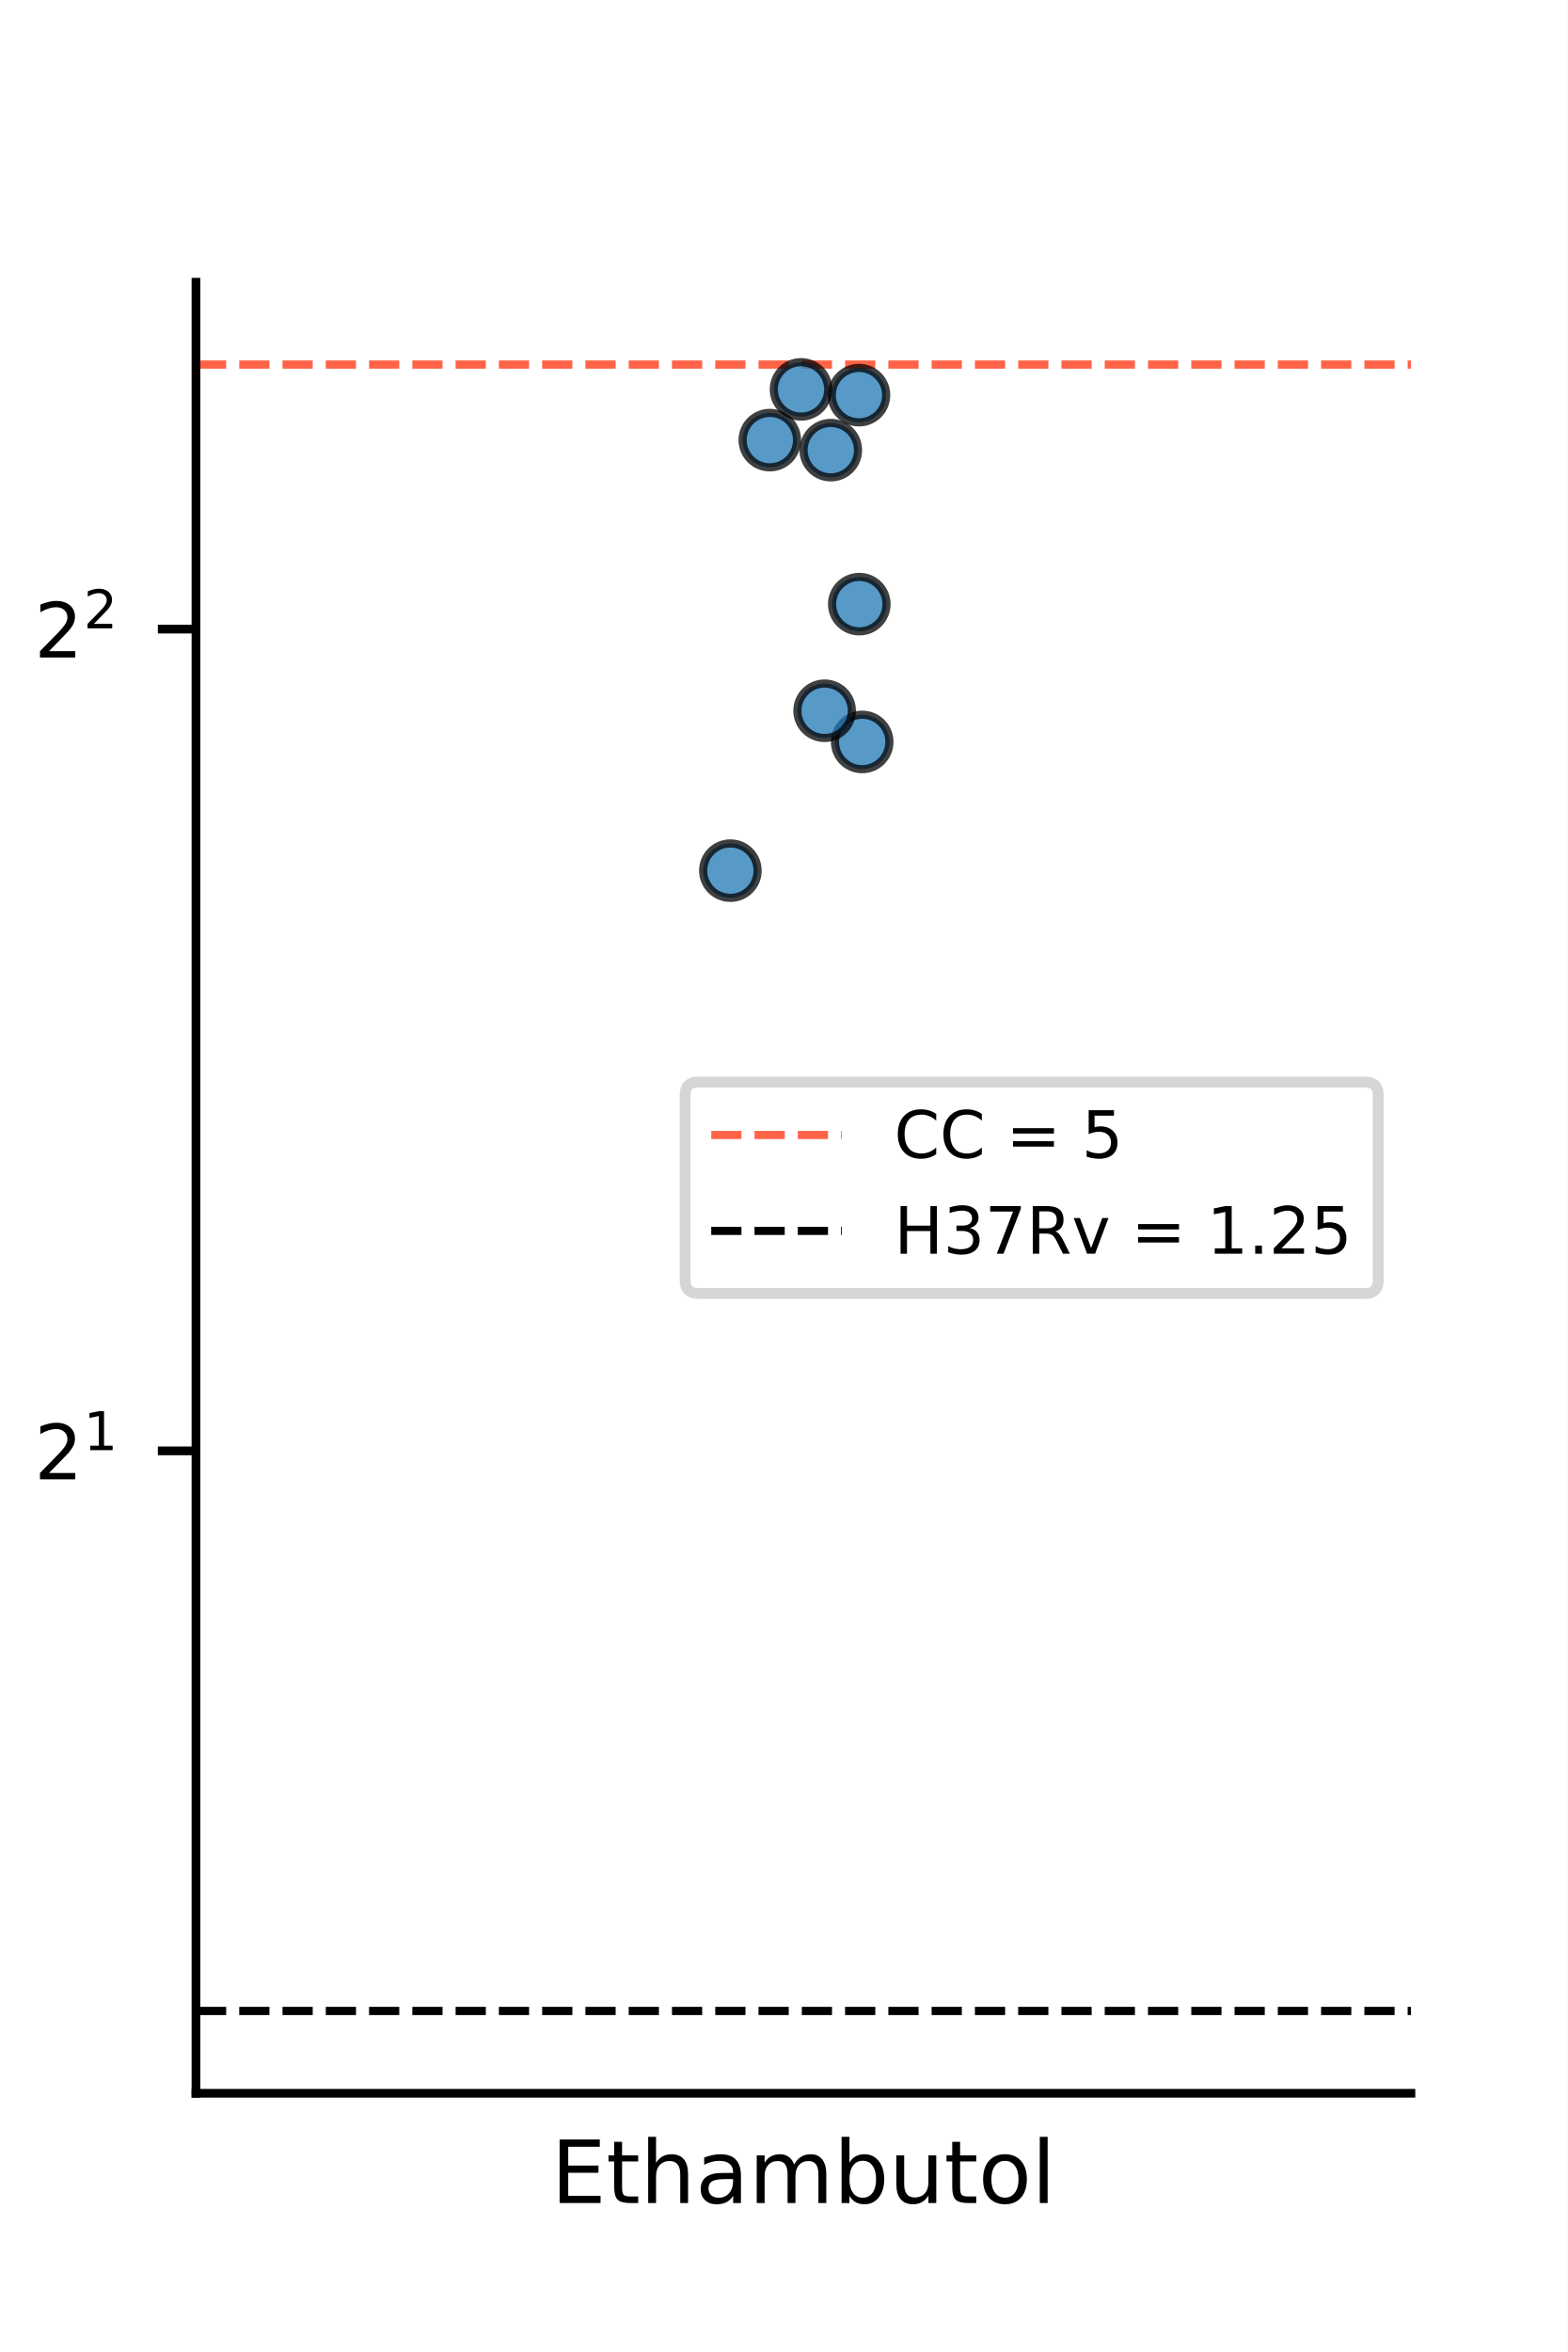
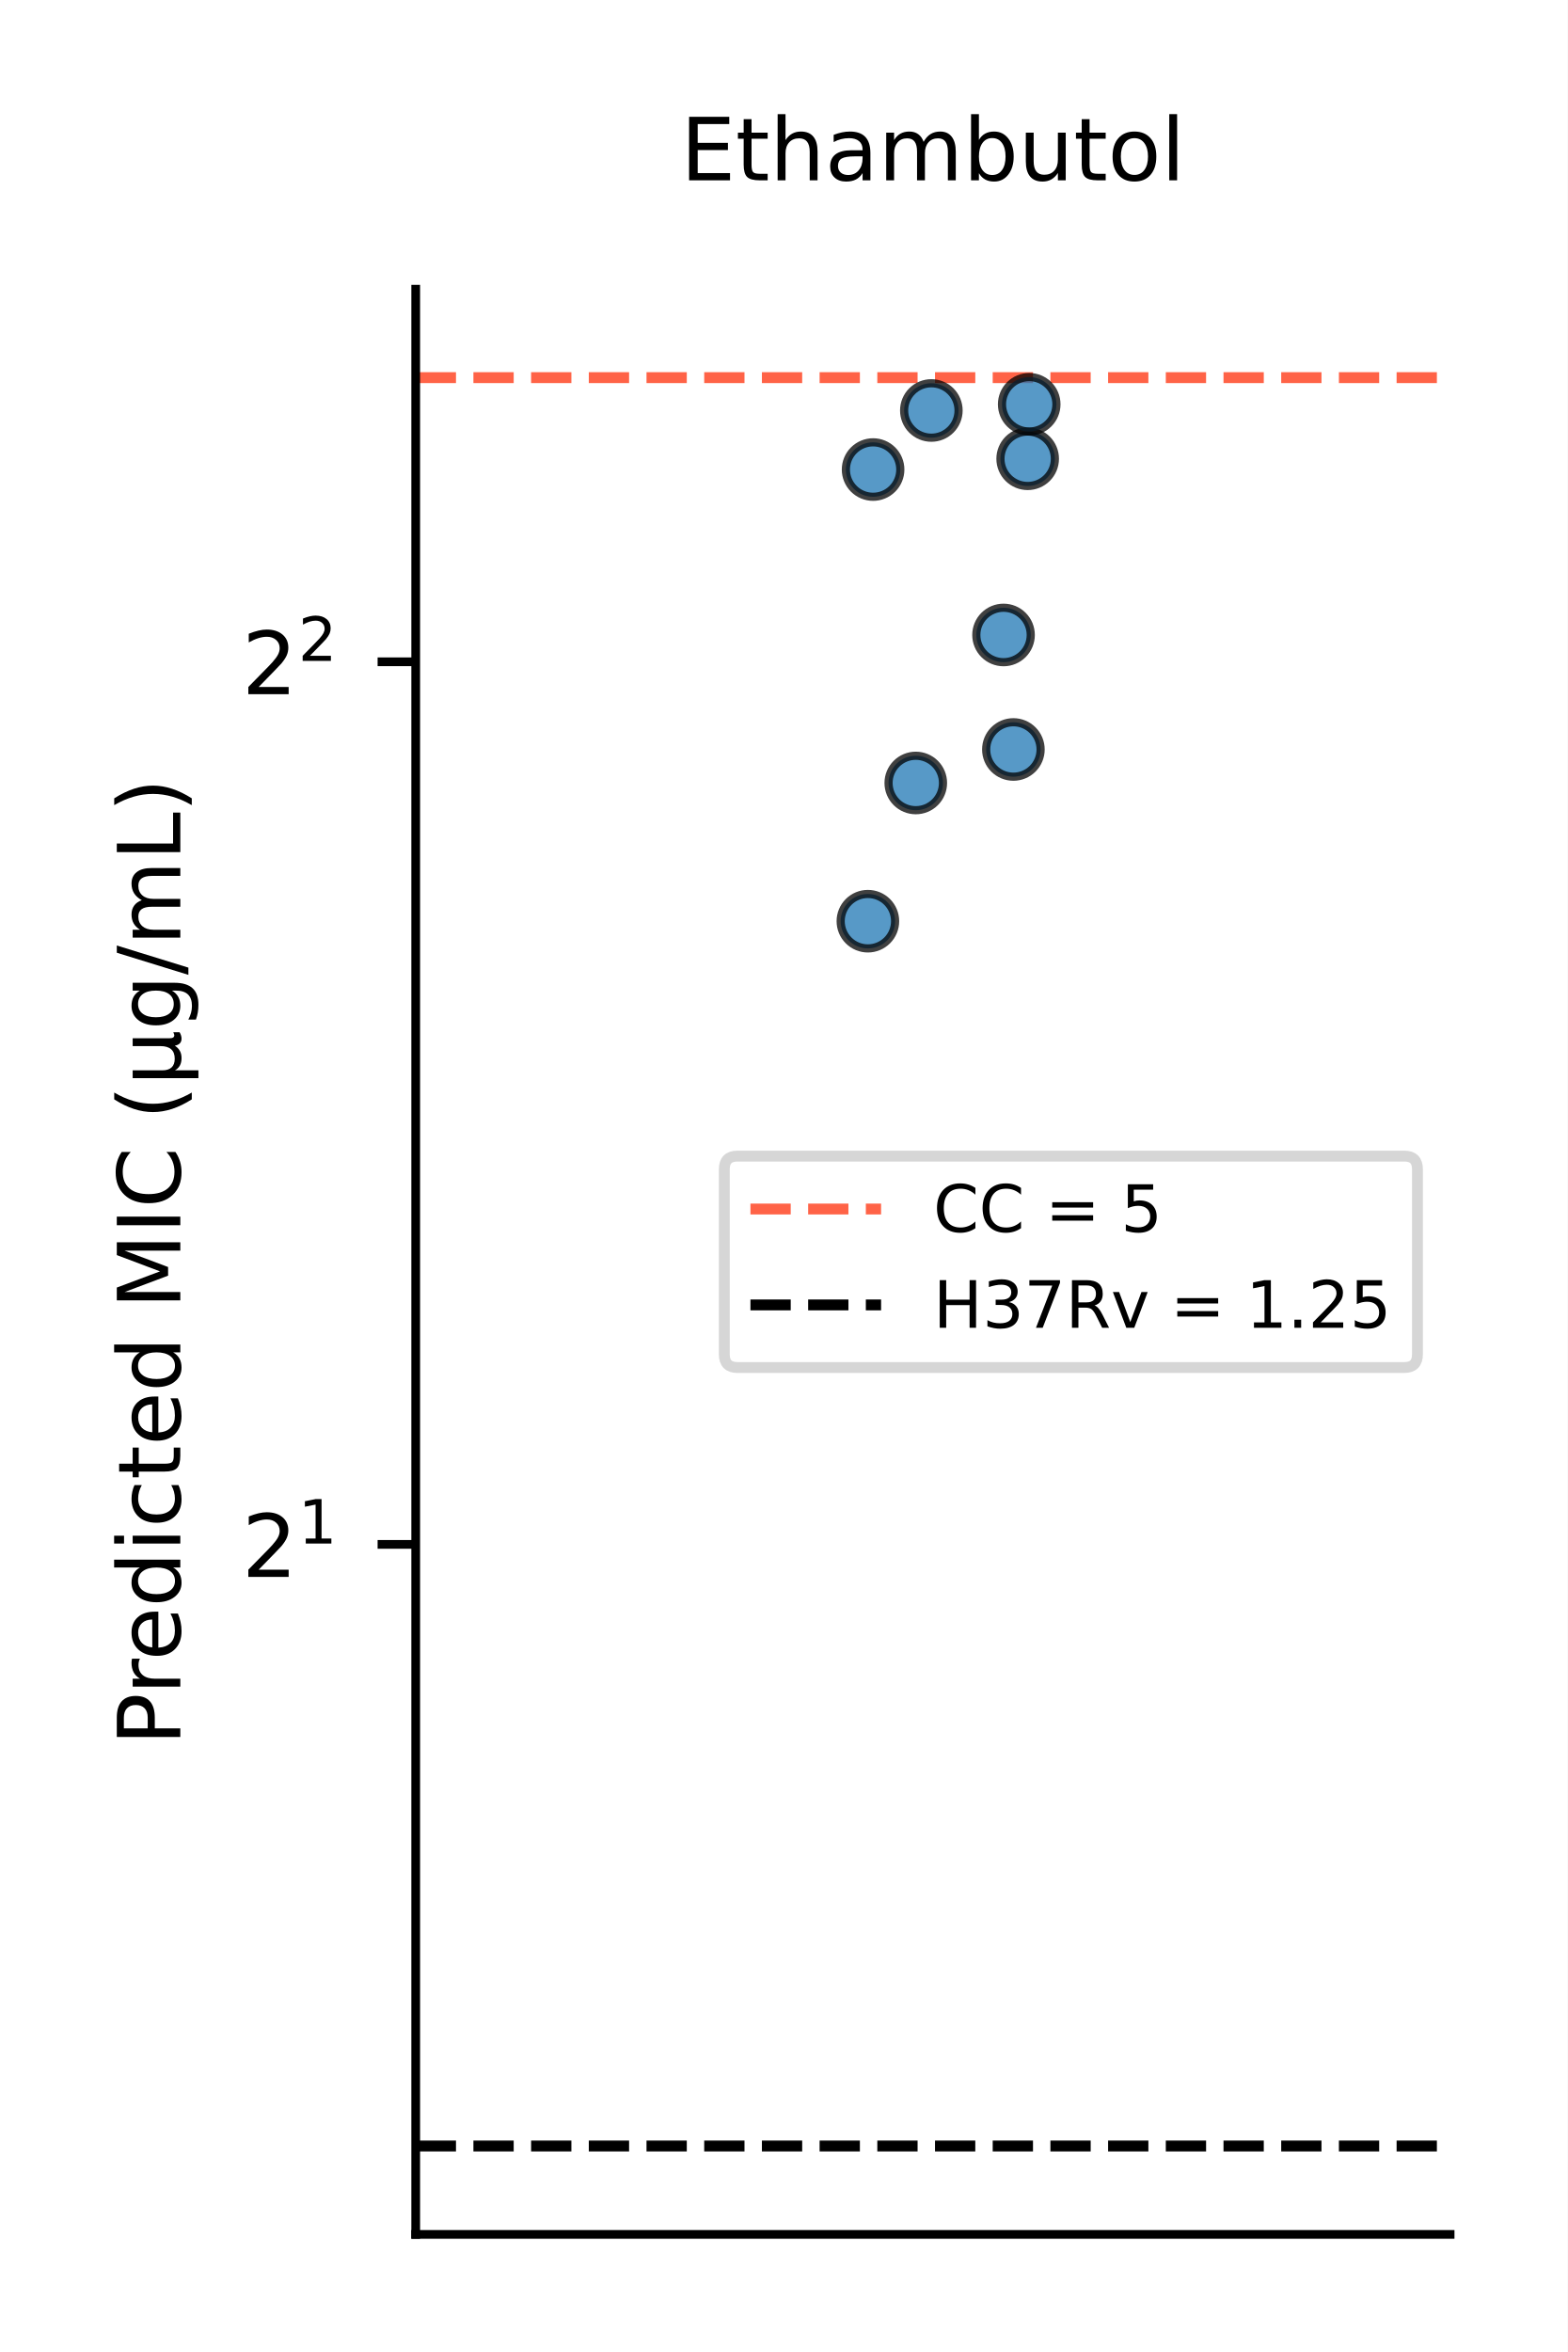
<svg xmlns="http://www.w3.org/2000/svg" xmlns:xlink="http://www.w3.org/1999/xlink" width="144pt" height="216pt" viewBox="0 0 144 216" version="1.1">
  <defs>
    <style type="text/css">*{stroke-linejoin: round; stroke-linecap: butt}</style>
  </defs>
  <g id="figure_1">
    <g id="patch_1">
      <path d="M 0 216  L 144 216  L 144 0  L 0 0  z " style="fill: #ffffff" />
    </g>
    <g id="axes_1">
      <g id="patch_2">
-         <path d="M 18 192.24  L 129.6 192.24  L 129.6 25.92  L 18 25.92  z " style="fill: #ffffff" />
+         <path d="M 38.185 205.2  L 133.2 205.2  L 133.2 26.56  L 38.185 26.56  z " style="fill: #ffffff" />
      </g>
      <g id="line2d_1">
-         <path d="M 18 33.48  L 129.6 33.48  " clip-path="url(#p1d1aa34ec9)" style="fill: none; stroke-dasharray: 2.775,1.2; stroke-dashoffset: 0; stroke: #ff6347; stroke-width: 0.75" />
+         <path d="M 38.185 34.68  L 133.2 34.68  " clip-path="url(#p879dbf250e)" style="fill: none; stroke-dasharray: 3.7,1.6; stroke-dashoffset: 0; stroke: #ff6347" />
      </g>
      <g id="line2d_2">
-         <path d="M 18 184.68  L 129.6 184.68  " clip-path="url(#p1d1aa34ec9)" style="fill: none; stroke-dasharray: 2.775,1.2; stroke-dashoffset: 0; stroke: #000000; stroke-width: 0.75" />
-       </g>
-       <g id="matplotlib.axis_1">
-         <g id="text_1">
-           <g transform="translate(50.62062 202.3187) scale(0.08 -0.08)">
-             <defs>
-               <path id="DejaVuSans-45" d="M 628 4666  L 3578 4666  L 3578 4134  L 1259 4134  L 1259 2753  L 3481 2753  L 3481 2222  L 1259 2222  L 1259 531  L 3634 531  L 3634 0  L 628 0  L 628 4666  z " transform="scale(0.015625)" />
-               <path id="DejaVuSans-74" d="M 1172 4494  L 1172 3500  L 2356 3500  L 2356 3053  L 1172 3053  L 1172 1153  Q 1172 725 1289 603  Q 1406 481 1766 481  L 2356 481  L 2356 0  L 1766 0  Q 1100 0 847 248  Q 594 497 594 1153  L 594 3053  L 172 3053  L 172 3500  L 594 3500  L 594 4494  L 1172 4494  z " transform="scale(0.015625)" />
-               <path id="DejaVuSans-68" d="M 3513 2113  L 3513 0  L 2938 0  L 2938 2094  Q 2938 2591 2744 2837  Q 2550 3084 2163 3084  Q 1697 3084 1428 2787  Q 1159 2491 1159 1978  L 1159 0  L 581 0  L 581 4863  L 1159 4863  L 1159 2956  Q 1366 3272 1645 3428  Q 1925 3584 2291 3584  Q 2894 3584 3203 3211  Q 3513 2838 3513 2113  z " transform="scale(0.015625)" />
-               <path id="DejaVuSans-61" d="M 2194 1759  Q 1497 1759 1228 1600  Q 959 1441 959 1056  Q 959 750 1161 570  Q 1363 391 1709 391  Q 2188 391 2477 730  Q 2766 1069 2766 1631  L 2766 1759  L 2194 1759  z M 3341 1997  L 3341 0  L 2766 0  L 2766 531  Q 2569 213 2275 61  Q 1981 -91 1556 -91  Q 1019 -91 701 211  Q 384 513 384 1019  Q 384 1609 779 1909  Q 1175 2209 1959 2209  L 2766 2209  L 2766 2266  Q 2766 2663 2505 2880  Q 2244 3097 1772 3097  Q 1472 3097 1187 3025  Q 903 2953 641 2809  L 641 3341  Q 956 3463 1253 3523  Q 1550 3584 1831 3584  Q 2591 3584 2966 3190  Q 3341 2797 3341 1997  z " transform="scale(0.015625)" />
-               <path id="DejaVuSans-6d" d="M 3328 2828  Q 3544 3216 3844 3400  Q 4144 3584 4550 3584  Q 5097 3584 5394 3201  Q 5691 2819 5691 2113  L 5691 0  L 5113 0  L 5113 2094  Q 5113 2597 4934 2840  Q 4756 3084 4391 3084  Q 3944 3084 3684 2787  Q 3425 2491 3425 1978  L 3425 0  L 2847 0  L 2847 2094  Q 2847 2600 2669 2842  Q 2491 3084 2119 3084  Q 1678 3084 1418 2786  Q 1159 2488 1159 1978  L 1159 0  L 581 0  L 581 3500  L 1159 3500  L 1159 2956  Q 1356 3278 1631 3431  Q 1906 3584 2284 3584  Q 2666 3584 2933 3390  Q 3200 3197 3328 2828  z " transform="scale(0.015625)" />
-               <path id="DejaVuSans-62" d="M 3116 1747  Q 3116 2381 2855 2742  Q 2594 3103 2138 3103  Q 1681 3103 1420 2742  Q 1159 2381 1159 1747  Q 1159 1113 1420 752  Q 1681 391 2138 391  Q 2594 391 2855 752  Q 3116 1113 3116 1747  z M 1159 2969  Q 1341 3281 1617 3432  Q 1894 3584 2278 3584  Q 2916 3584 3314 3078  Q 3713 2572 3713 1747  Q 3713 922 3314 415  Q 2916 -91 2278 -91  Q 1894 -91 1617 61  Q 1341 213 1159 525  L 1159 0  L 581 0  L 581 4863  L 1159 4863  L 1159 2969  z " transform="scale(0.015625)" />
-               <path id="DejaVuSans-75" d="M 544 1381  L 544 3500  L 1119 3500  L 1119 1403  Q 1119 906 1312 657  Q 1506 409 1894 409  Q 2359 409 2629 706  Q 2900 1003 2900 1516  L 2900 3500  L 3475 3500  L 3475 0  L 2900 0  L 2900 538  Q 2691 219 2414 64  Q 2138 -91 1772 -91  Q 1169 -91 856 284  Q 544 659 544 1381  z M 1991 3584  L 1991 3584  z " transform="scale(0.015625)" />
-               <path id="DejaVuSans-6f" d="M 1959 3097  Q 1497 3097 1228 2736  Q 959 2375 959 1747  Q 959 1119 1226 758  Q 1494 397 1959 397  Q 2419 397 2687 759  Q 2956 1122 2956 1747  Q 2956 2369 2687 2733  Q 2419 3097 1959 3097  z M 1959 3584  Q 2709 3584 3137 3096  Q 3566 2609 3566 1747  Q 3566 888 3137 398  Q 2709 -91 1959 -91  Q 1206 -91 779 398  Q 353 888 353 1747  Q 353 2609 779 3096  Q 1206 3584 1959 3584  z " transform="scale(0.015625)" />
-               <path id="DejaVuSans-6c" d="M 603 4863  L 1178 4863  L 1178 0  L 603 0  L 603 4863  z " transform="scale(0.015625)" />
-             </defs>
-             <use xlink:href="#DejaVuSans-45" />
-             <use xlink:href="#DejaVuSans-74" x="63.184" />
-             <use xlink:href="#DejaVuSans-68" x="102.393" />
-             <use xlink:href="#DejaVuSans-61" x="165.771" />
-             <use xlink:href="#DejaVuSans-6d" x="227.051" />
-             <use xlink:href="#DejaVuSans-62" x="324.463" />
-             <use xlink:href="#DejaVuSans-75" x="387.939" />
-             <use xlink:href="#DejaVuSans-74" x="451.318" />
-             <use xlink:href="#DejaVuSans-6f" x="490.527" />
-             <use xlink:href="#DejaVuSans-6c" x="551.709" />
-           </g>
-         </g>
-       </g>
+         <path d="M 38.185 197.08  L 133.2 197.08  " clip-path="url(#p879dbf250e)" style="fill: none; stroke-dasharray: 3.7,1.6; stroke-dashoffset: 0; stroke: #000000" />
+       </g>
+       <g id="matplotlib.axis_1" />
      <g id="matplotlib.axis_2">
        <g id="ytick_1">
          <g id="line2d_3">
            <defs>
-               <path id="m348b9790ea" d="M 0 0  L -3.5 0  " style="stroke: #000000; stroke-width: 0.8" />
+               <path id="m2d89547d51" d="M 0 0  L -3.5 0  " style="stroke: #000000; stroke-width: 0.8" />
            </defs>
            <g>
-               <use xlink:href="#m348b9790ea" x="18" y="133.243" style="stroke: #000000; stroke-width: 0.8" />
-             </g>
-           </g>
-           <g id="text_2">
-             <g transform="translate(3.16 135.9021) scale(0.07 -0.07)">
+               <use xlink:href="#m2d89547d51" x="38.185" y="141.833" style="stroke: #000000; stroke-width: 0.8" />
+             </g>
+           </g>
+           <g id="text_1">
+             <g transform="translate(22.22524 144.8719) scale(0.08 -0.08)">
              <defs>
                <path id="DejaVuSans-32" d="M 1228 531  L 3431 531  L 3431 0  L 469 0  L 469 531  Q 828 903 1448 1529  Q 2069 2156 2228 2338  Q 2531 2678 2651 2914  Q 2772 3150 2772 3378  Q 2772 3750 2511 3984  Q 2250 4219 1831 4219  Q 1534 4219 1204 4116  Q 875 4013 500 3803  L 500 4441  Q 881 4594 1212 4672  Q 1544 4750 1819 4750  Q 2544 4750 2975 4387  Q 3406 4025 3406 3419  Q 3406 3131 3298 2873  Q 3191 2616 2906 2266  Q 2828 2175 2409 1742  Q 1991 1309 1228 531  z " transform="scale(0.015625)" />
                <path id="DejaVuSans-31" d="M 794 531  L 1825 531  L 1825 4091  L 703 3866  L 703 4441  L 1819 4666  L 2450 4666  L 2450 531  L 3481 531  L 3481 0  L 794 0  L 794 531  z " transform="scale(0.015625)" />
              </defs>
              <use xlink:href="#DejaVuSans-32" transform="translate(0 0.684375)" />
              <use xlink:href="#DejaVuSans-31" transform="translate(64.58008 38.96563) scale(0.7)" />
            </g>
          </g>
        </g>
        <g id="ytick_2">
          <g id="line2d_4">
            <g>
-               <use xlink:href="#m348b9790ea" x="18" y="57.775" style="stroke: #000000; stroke-width: 0.8" />
-             </g>
-           </g>
-           <g id="text_3">
-             <g transform="translate(3.16 60.43458) scale(0.07 -0.07)">
+               <use xlink:href="#m2d89547d51" x="38.185" y="60.775" style="stroke: #000000; stroke-width: 0.8" />
+             </g>
+           </g>
+           <g id="text_2">
+             <g transform="translate(22.22524 63.81414) scale(0.08 -0.08)">
              <use xlink:href="#DejaVuSans-32" transform="translate(0 0.765625)" />
              <use xlink:href="#DejaVuSans-32" transform="translate(64.58008 39.04688) scale(0.7)" />
            </g>
          </g>
        </g>
-         <g id="text_4">
-           <g transform="translate(-2.50375 153.5012) rotate(-90) scale(0.08 -0.08)">
+         <g id="text_3">
+           <g transform="translate(16.56149 160.3013) rotate(-90) scale(0.08 -0.08)">
            <defs>
              <path id="DejaVuSans-50" d="M 1259 4147  L 1259 2394  L 2053 2394  Q 2494 2394 2734 2622  Q 2975 2850 2975 3272  Q 2975 3691 2734 3919  Q 2494 4147 2053 4147  L 1259 4147  z M 628 4666  L 2053 4666  Q 2838 4666 3239 4311  Q 3641 3956 3641 3272  Q 3641 2581 3239 2228  Q 2838 1875 2053 1875  L 1259 1875  L 1259 0  L 628 0  L 628 4666  z " transform="scale(0.015625)" />
              <path id="DejaVuSans-72" d="M 2631 2963  Q 2534 3019 2420 3045  Q 2306 3072 2169 3072  Q 1681 3072 1420 2755  Q 1159 2438 1159 1844  L 1159 0  L 581 0  L 581 3500  L 1159 3500  L 1159 2956  Q 1341 3275 1631 3429  Q 1922 3584 2338 3584  Q 2397 3584 2469 3576  Q 2541 3569 2628 3553  L 2631 2963  z " transform="scale(0.015625)" />
              <path id="DejaVuSans-65" d="M 3597 1894  L 3597 1613  L 953 1613  Q 991 1019 1311 708  Q 1631 397 2203 397  Q 2534 397 2845 478  Q 3156 559 3463 722  L 3463 178  Q 3153 47 2828 -22  Q 2503 -91 2169 -91  Q 1331 -91 842 396  Q 353 884 353 1716  Q 353 2575 817 3079  Q 1281 3584 2069 3584  Q 2775 3584 3186 3129  Q 3597 2675 3597 1894  z M 3022 2063  Q 3016 2534 2758 2815  Q 2500 3097 2075 3097  Q 1594 3097 1305 2825  Q 1016 2553 972 2059  L 3022 2063  z " transform="scale(0.015625)" />
              <path id="DejaVuSans-64" d="M 2906 2969  L 2906 4863  L 3481 4863  L 3481 0  L 2906 0  L 2906 525  Q 2725 213 2448 61  Q 2172 -91 1784 -91  Q 1150 -91 751 415  Q 353 922 353 1747  Q 353 2572 751 3078  Q 1150 3584 1784 3584  Q 2172 3584 2448 3432  Q 2725 3281 2906 2969  z M 947 1747  Q 947 1113 1208 752  Q 1469 391 1925 391  Q 2381 391 2643 752  Q 2906 1113 2906 1747  Q 2906 2381 2643 2742  Q 2381 3103 1925 3103  Q 1469 3103 1208 2742  Q 947 2381 947 1747  z " transform="scale(0.015625)" />
              <path id="DejaVuSans-69" d="M 603 3500  L 1178 3500  L 1178 0  L 603 0  L 603 3500  z M 603 4863  L 1178 4863  L 1178 4134  L 603 4134  L 603 4863  z " transform="scale(0.015625)" />
              <path id="DejaVuSans-63" d="M 3122 3366  L 3122 2828  Q 2878 2963 2633 3030  Q 2388 3097 2138 3097  Q 1578 3097 1268 2742  Q 959 2388 959 1747  Q 959 1106 1268 751  Q 1578 397 2138 397  Q 2388 397 2633 464  Q 2878 531 3122 666  L 3122 134  Q 2881 22 2623 -34  Q 2366 -91 2075 -91  Q 1284 -91 818 406  Q 353 903 353 1747  Q 353 2603 823 3093  Q 1294 3584 2113 3584  Q 2378 3584 2631 3529  Q 2884 3475 3122 3366  z " transform="scale(0.015625)" />
+               <path id="DejaVuSans-74" d="M 1172 4494  L 1172 3500  L 2356 3500  L 2356 3053  L 1172 3053  L 1172 1153  Q 1172 725 1289 603  Q 1406 481 1766 481  L 2356 481  L 2356 0  L 1766 0  Q 1100 0 847 248  Q 594 497 594 1153  L 594 3053  L 172 3053  L 172 3500  L 594 3500  L 594 4494  L 1172 4494  z " transform="scale(0.015625)" />
              <path id="DejaVuSans-20" transform="scale(0.015625)" />
              <path id="DejaVuSans-4d" d="M 628 4666  L 1569 4666  L 2759 1491  L 3956 4666  L 4897 4666  L 4897 0  L 4281 0  L 4281 4097  L 3078 897  L 2444 897  L 1241 4097  L 1241 0  L 628 0  L 628 4666  z " transform="scale(0.015625)" />
              <path id="DejaVuSans-49" d="M 628 4666  L 1259 4666  L 1259 0  L 628 0  L 628 4666  z " transform="scale(0.015625)" />
              <path id="DejaVuSans-43" d="M 4122 4306  L 4122 3641  Q 3803 3938 3442 4084  Q 3081 4231 2675 4231  Q 1875 4231 1450 3742  Q 1025 3253 1025 2328  Q 1025 1406 1450 917  Q 1875 428 2675 428  Q 3081 428 3442 575  Q 3803 722 4122 1019  L 4122 359  Q 3791 134 3420 21  Q 3050 -91 2638 -91  Q 1578 -91 968 557  Q 359 1206 359 2328  Q 359 3453 968 4101  Q 1578 4750 2638 4750  Q 3056 4750 3426 4639  Q 3797 4528 4122 4306  z " transform="scale(0.015625)" />
              <path id="DejaVuSans-28" d="M 1984 4856  Q 1566 4138 1362 3434  Q 1159 2731 1159 2009  Q 1159 1288 1364 580  Q 1569 -128 1984 -844  L 1484 -844  Q 1016 -109 783 600  Q 550 1309 550 2009  Q 550 2706 781 3412  Q 1013 4119 1484 4856  L 1984 4856  z " transform="scale(0.015625)" />
              <path id="DejaVuSans-b5" d="M 544 -1331  L 544 3500  L 1119 3500  L 1119 1325  Q 1119 872 1334 640  Q 1550 409 1972 409  Q 2434 409 2667 671  Q 2900 934 2900 1459  L 2900 3500  L 3475 3500  L 3475 806  Q 3475 619 3529 530  Q 3584 441 3700 441  Q 3728 441 3778 458  Q 3828 475 3916 513  L 3916 50  Q 3788 -22 3673 -56  Q 3559 -91 3450 -91  Q 3234 -91 3106 31  Q 2978 153 2931 403  Q 2775 156 2548 32  Q 2322 -91 2016 -91  Q 1697 -91 1473 31  Q 1250 153 1119 397  L 1119 -1331  L 544 -1331  z " transform="scale(0.015625)" />
              <path id="DejaVuSans-67" d="M 2906 1791  Q 2906 2416 2648 2759  Q 2391 3103 1925 3103  Q 1463 3103 1205 2759  Q 947 2416 947 1791  Q 947 1169 1205 825  Q 1463 481 1925 481  Q 2391 481 2648 825  Q 2906 1169 2906 1791  z M 3481 434  Q 3481 -459 3084 -895  Q 2688 -1331 1869 -1331  Q 1566 -1331 1297 -1286  Q 1028 -1241 775 -1147  L 775 -588  Q 1028 -725 1275 -790  Q 1522 -856 1778 -856  Q 2344 -856 2625 -561  Q 2906 -266 2906 331  L 2906 616  Q 2728 306 2450 153  Q 2172 0 1784 0  Q 1141 0 747 490  Q 353 981 353 1791  Q 353 2603 747 3093  Q 1141 3584 1784 3584  Q 2172 3584 2450 3431  Q 2728 3278 2906 2969  L 2906 3500  L 3481 3500  L 3481 434  z " transform="scale(0.015625)" />
              <path id="DejaVuSans-2f" d="M 1625 4666  L 2156 4666  L 531 -594  L 0 -594  L 1625 4666  z " transform="scale(0.015625)" />
+               <path id="DejaVuSans-6d" d="M 3328 2828  Q 3544 3216 3844 3400  Q 4144 3584 4550 3584  Q 5097 3584 5394 3201  Q 5691 2819 5691 2113  L 5691 0  L 5113 0  L 5113 2094  Q 5113 2597 4934 2840  Q 4756 3084 4391 3084  Q 3944 3084 3684 2787  Q 3425 2491 3425 1978  L 3425 0  L 2847 0  L 2847 2094  Q 2847 2600 2669 2842  Q 2491 3084 2119 3084  Q 1678 3084 1418 2786  Q 1159 2488 1159 1978  L 1159 0  L 581 0  L 581 3500  L 1159 3500  L 1159 2956  Q 1356 3278 1631 3431  Q 1906 3584 2284 3584  Q 2666 3584 2933 3390  Q 3200 3197 3328 2828  z " transform="scale(0.015625)" />
              <path id="DejaVuSans-4c" d="M 628 4666  L 1259 4666  L 1259 531  L 3531 531  L 3531 0  L 628 0  L 628 4666  z " transform="scale(0.015625)" />
              <path id="DejaVuSans-29" d="M 513 4856  L 1013 4856  Q 1481 4119 1714 3412  Q 1947 2706 1947 2009  Q 1947 1309 1714 600  Q 1481 -109 1013 -844  L 513 -844  Q 928 -128 1133 580  Q 1338 1288 1338 2009  Q 1338 2731 1133 3434  Q 928 4138 513 4856  z " transform="scale(0.015625)" />
            </defs>
            <use xlink:href="#DejaVuSans-50" />
            <use xlink:href="#DejaVuSans-72" x="58.553" />
            <use xlink:href="#DejaVuSans-65" x="97.416" />
            <use xlink:href="#DejaVuSans-64" x="158.939" />
            <use xlink:href="#DejaVuSans-69" x="222.416" />
            <use xlink:href="#DejaVuSans-63" x="250.199" />
            <use xlink:href="#DejaVuSans-74" x="305.18" />
            <use xlink:href="#DejaVuSans-65" x="344.389" />
            <use xlink:href="#DejaVuSans-64" x="405.912" />
            <use xlink:href="#DejaVuSans-20" x="469.389" />
            <use xlink:href="#DejaVuSans-4d" x="501.176" />
            <use xlink:href="#DejaVuSans-49" x="587.455" />
            <use xlink:href="#DejaVuSans-43" x="616.947" />
            <use xlink:href="#DejaVuSans-20" x="686.771" />
            <use xlink:href="#DejaVuSans-28" x="718.559" />
            <use xlink:href="#DejaVuSans-b5" x="757.572" />
            <use xlink:href="#DejaVuSans-67" x="821.195" />
            <use xlink:href="#DejaVuSans-2f" x="884.672" />
            <use xlink:href="#DejaVuSans-6d" x="918.363" />
            <use xlink:href="#DejaVuSans-4c" x="1015.775" />
            <use xlink:href="#DejaVuSans-29" x="1071.488" />
          </g>
        </g>
      </g>
      <g id="patch_3">
-         <path d="M 18 192.24  L 18 25.92  " style="fill: none; stroke: #000000; stroke-width: 0.8; stroke-linejoin: miter; stroke-linecap: square" />
+         <path d="M 38.185 205.2  L 38.185 26.56  " style="fill: none; stroke: #000000; stroke-width: 0.8; stroke-linejoin: miter; stroke-linecap: square" />
      </g>
      <g id="patch_4">
-         <path d="M 18 192.24  L 129.6 192.24  " style="fill: none; stroke: #000000; stroke-width: 0.8; stroke-linejoin: miter; stroke-linecap: square" />
+         <path d="M 38.185 205.2  L 133.2 205.2  " style="fill: none; stroke: #000000; stroke-width: 0.8; stroke-linejoin: miter; stroke-linecap: square" />
      </g>
      <g id="PathCollection_1">
        <defs>
-           <path id="m73ac831950" d="M 0 2.5  C 0.663 2.5 1.299 2.237 1.768 1.768  C 2.237 1.299 2.5 0.663 2.5 0  C 2.5 -0.663 2.237 -1.299 1.768 -1.768  C 1.299 -2.237 0.663 -2.5 0 -2.5  C -0.663 -2.5 -1.299 -2.237 -1.768 -1.768  C -2.237 -1.299 -2.5 -0.663 -2.5 0  C -2.5 0.663 -2.237 1.299 -1.768 1.768  C -1.299 2.237 -0.663 2.5 0 2.5  z " style="stroke: #000000; stroke-opacity: 0.75; stroke-width: 0.75" />
+           <path id="mf94126565a" d="M 0 2.5  C 0.663 2.5 1.299 2.237 1.768 1.768  C 2.237 1.299 2.5 0.663 2.5 0  C 2.5 -0.663 2.237 -1.299 1.768 -1.768  C 1.299 -2.237 0.663 -2.5 0 -2.5  C -0.663 -2.5 -1.299 -2.237 -1.768 -1.768  C -2.237 -1.299 -2.5 -0.663 -2.5 0  C -2.5 0.663 -2.237 1.299 -1.768 1.768  C -1.299 2.237 -0.663 2.5 0 2.5  z " style="stroke: #000000; stroke-opacity: 0.75; stroke-width: 0.75" />
        </defs>
-         <g clip-path="url(#p1d1aa34ec9)">
-           <use xlink:href="#m73ac831950" x="79.197" y="68.138" style="fill: #1f77b4; fill-opacity: 0.75; stroke: #000000; stroke-opacity: 0.75; stroke-width: 0.75" />
-           <use xlink:href="#m73ac831950" x="76.313" y="41.34" style="fill: #1f77b4; fill-opacity: 0.75; stroke: #000000; stroke-opacity: 0.75; stroke-width: 0.75" />
-           <use xlink:href="#m73ac831950" x="67.089" y="79.957" style="fill: #1f77b4; fill-opacity: 0.75; stroke: #000000; stroke-opacity: 0.75; stroke-width: 0.75" />
-           <use xlink:href="#m73ac831950" x="78.9" y="36.289" style="fill: #1f77b4; fill-opacity: 0.75; stroke: #000000; stroke-opacity: 0.75; stroke-width: 0.75" />
-           <use xlink:href="#m73ac831950" x="70.713" y="40.418" style="fill: #1f77b4; fill-opacity: 0.75; stroke: #000000; stroke-opacity: 0.75; stroke-width: 0.75" />
-           <use xlink:href="#m73ac831950" x="73.579" y="35.76" style="fill: #1f77b4; fill-opacity: 0.75; stroke: #000000; stroke-opacity: 0.75; stroke-width: 0.75" />
-           <use xlink:href="#m73ac831950" x="78.931" y="55.483" style="fill: #1f77b4; fill-opacity: 0.75; stroke: #000000; stroke-opacity: 0.75; stroke-width: 0.75" />
-           <use xlink:href="#m73ac831950" x="75.746" y="65.274" style="fill: #1f77b4; fill-opacity: 0.75; stroke: #000000; stroke-opacity: 0.75; stroke-width: 0.75" />
+         <g clip-path="url(#p879dbf250e)">
+           <use xlink:href="#mf94126565a" x="84.119" y="71.906" style="fill: #1f77b4; fill-opacity: 0.75; stroke: #000000; stroke-opacity: 0.75; stroke-width: 0.75" />
+           <use xlink:href="#mf94126565a" x="80.198" y="43.122" style="fill: #1f77b4; fill-opacity: 0.75; stroke: #000000; stroke-opacity: 0.75; stroke-width: 0.75" />
+           <use xlink:href="#mf94126565a" x="79.72" y="84.599" style="fill: #1f77b4; fill-opacity: 0.75; stroke: #000000; stroke-opacity: 0.75; stroke-width: 0.75" />
+           <use xlink:href="#mf94126565a" x="85.549" y="37.697" style="fill: #1f77b4; fill-opacity: 0.75; stroke: #000000; stroke-opacity: 0.75; stroke-width: 0.75" />
+           <use xlink:href="#mf94126565a" x="94.397" y="42.132" style="fill: #1f77b4; fill-opacity: 0.75; stroke: #000000; stroke-opacity: 0.75; stroke-width: 0.75" />
+           <use xlink:href="#mf94126565a" x="94.538" y="37.129" style="fill: #1f77b4; fill-opacity: 0.75; stroke: #000000; stroke-opacity: 0.75; stroke-width: 0.75" />
+           <use xlink:href="#mf94126565a" x="92.18" y="58.313" style="fill: #1f77b4; fill-opacity: 0.75; stroke: #000000; stroke-opacity: 0.75; stroke-width: 0.75" />
+           <use xlink:href="#mf94126565a" x="93.085" y="68.829" style="fill: #1f77b4; fill-opacity: 0.75; stroke: #000000; stroke-opacity: 0.75; stroke-width: 0.75" />
+         </g>
+       </g>
+       <g id="text_4">
+         <g transform="translate(62.51325 16.56) scale(0.08 -0.08)">
+           <defs>
+             <path id="DejaVuSans-45" d="M 628 4666  L 3578 4666  L 3578 4134  L 1259 4134  L 1259 2753  L 3481 2753  L 3481 2222  L 1259 2222  L 1259 531  L 3634 531  L 3634 0  L 628 0  L 628 4666  z " transform="scale(0.015625)" />
+             <path id="DejaVuSans-68" d="M 3513 2113  L 3513 0  L 2938 0  L 2938 2094  Q 2938 2591 2744 2837  Q 2550 3084 2163 3084  Q 1697 3084 1428 2787  Q 1159 2491 1159 1978  L 1159 0  L 581 0  L 581 4863  L 1159 4863  L 1159 2956  Q 1366 3272 1645 3428  Q 1925 3584 2291 3584  Q 2894 3584 3203 3211  Q 3513 2838 3513 2113  z " transform="scale(0.015625)" />
+             <path id="DejaVuSans-61" d="M 2194 1759  Q 1497 1759 1228 1600  Q 959 1441 959 1056  Q 959 750 1161 570  Q 1363 391 1709 391  Q 2188 391 2477 730  Q 2766 1069 2766 1631  L 2766 1759  L 2194 1759  z M 3341 1997  L 3341 0  L 2766 0  L 2766 531  Q 2569 213 2275 61  Q 1981 -91 1556 -91  Q 1019 -91 701 211  Q 384 513 384 1019  Q 384 1609 779 1909  Q 1175 2209 1959 2209  L 2766 2209  L 2766 2266  Q 2766 2663 2505 2880  Q 2244 3097 1772 3097  Q 1472 3097 1187 3025  Q 903 2953 641 2809  L 641 3341  Q 956 3463 1253 3523  Q 1550 3584 1831 3584  Q 2591 3584 2966 3190  Q 3341 2797 3341 1997  z " transform="scale(0.015625)" />
+             <path id="DejaVuSans-62" d="M 3116 1747  Q 3116 2381 2855 2742  Q 2594 3103 2138 3103  Q 1681 3103 1420 2742  Q 1159 2381 1159 1747  Q 1159 1113 1420 752  Q 1681 391 2138 391  Q 2594 391 2855 752  Q 3116 1113 3116 1747  z M 1159 2969  Q 1341 3281 1617 3432  Q 1894 3584 2278 3584  Q 2916 3584 3314 3078  Q 3713 2572 3713 1747  Q 3713 922 3314 415  Q 2916 -91 2278 -91  Q 1894 -91 1617 61  Q 1341 213 1159 525  L 1159 0  L 581 0  L 581 4863  L 1159 4863  L 1159 2969  z " transform="scale(0.015625)" />
+             <path id="DejaVuSans-75" d="M 544 1381  L 544 3500  L 1119 3500  L 1119 1403  Q 1119 906 1312 657  Q 1506 409 1894 409  Q 2359 409 2629 706  Q 2900 1003 2900 1516  L 2900 3500  L 3475 3500  L 3475 0  L 2900 0  L 2900 538  Q 2691 219 2414 64  Q 2138 -91 1772 -91  Q 1169 -91 856 284  Q 544 659 544 1381  z M 1991 3584  L 1991 3584  z " transform="scale(0.015625)" />
+             <path id="DejaVuSans-6f" d="M 1959 3097  Q 1497 3097 1228 2736  Q 959 2375 959 1747  Q 959 1119 1226 758  Q 1494 397 1959 397  Q 2419 397 2687 759  Q 2956 1122 2956 1747  Q 2956 2369 2687 2733  Q 2419 3097 1959 3097  z M 1959 3584  Q 2709 3584 3137 3096  Q 3566 2609 3566 1747  Q 3566 888 3137 398  Q 2709 -91 1959 -91  Q 1206 -91 779 398  Q 353 888 353 1747  Q 353 2609 779 3096  Q 1206 3584 1959 3584  z " transform="scale(0.015625)" />
+             <path id="DejaVuSans-6c" d="M 603 4863  L 1178 4863  L 1178 0  L 603 0  L 603 4863  z " transform="scale(0.015625)" />
+           </defs>
+           <use xlink:href="#DejaVuSans-45" />
+           <use xlink:href="#DejaVuSans-74" x="63.184" />
+           <use xlink:href="#DejaVuSans-68" x="102.393" />
+           <use xlink:href="#DejaVuSans-61" x="165.771" />
+           <use xlink:href="#DejaVuSans-6d" x="227.051" />
+           <use xlink:href="#DejaVuSans-62" x="324.463" />
+           <use xlink:href="#DejaVuSans-75" x="387.939" />
+           <use xlink:href="#DejaVuSans-74" x="451.318" />
+           <use xlink:href="#DejaVuSans-6f" x="490.527" />
+           <use xlink:href="#DejaVuSans-6c" x="551.709" />
        </g>
      </g>
      <g id="legend_1">
        <g id="patch_5">
-           <path d="M 64.132 118.787  L 125.4 118.787  Q 126.6 118.787 126.6 117.587  L 126.6 100.573  Q 126.6 99.373 125.4 99.373  L 64.132 99.373  Q 62.932 99.373 62.932 100.573  L 62.932 117.587  Q 62.932 118.787 64.132 118.787  z " style="fill: #ffffff; opacity: 0.8; stroke: #cccccc; stroke-linejoin: miter" />
+           <path d="M 67.732 125.587  L 129 125.587  Q 130.2 125.587 130.2 124.387  L 130.2 107.373  Q 130.2 106.173 129 106.173  L 67.732 106.173  Q 66.532 106.173 66.532 107.373  L 66.532 124.387  Q 66.532 125.587 67.732 125.587  z " style="fill: #ffffff; opacity: 0.8; stroke: #cccccc; stroke-linejoin: miter" />
        </g>
        <g id="line2d_5">
-           <path d="M 65.332 104.232  L 71.332 104.232  L 77.332 104.232  " style="fill: none; stroke-dasharray: 2.775,1.2; stroke-dashoffset: 0; stroke: #ff6347; stroke-width: 0.75" />
+           <path d="M 68.932 111.032  L 74.932 111.032  L 80.932 111.032  " style="fill: none; stroke-dasharray: 3.7,1.6; stroke-dashoffset: 0; stroke: #ff6347" />
        </g>
        <g id="text_5">
-           <g transform="translate(82.13156 106.3322) scale(0.06 -0.06)">
+           <g transform="translate(85.73156 113.1322) scale(0.06 -0.06)">
            <defs>
              <path id="DejaVuSans-3d" d="M 678 2906  L 4684 2906  L 4684 2381  L 678 2381  L 678 2906  z M 678 1631  L 4684 1631  L 4684 1100  L 678 1100  L 678 1631  z " transform="scale(0.015625)" />
              <path id="DejaVuSans-35" d="M 691 4666  L 3169 4666  L 3169 4134  L 1269 4134  L 1269 2991  Q 1406 3038 1543 3061  Q 1681 3084 1819 3084  Q 2600 3084 3056 2656  Q 3513 2228 3513 1497  Q 3513 744 3044 326  Q 2575 -91 1722 -91  Q 1428 -91 1123 -41  Q 819 9 494 109  L 494 744  Q 775 591 1075 516  Q 1375 441 1709 441  Q 2250 441 2565 725  Q 2881 1009 2881 1497  Q 2881 1984 2565 2268  Q 2250 2553 1709 2553  Q 1456 2553 1204 2497  Q 953 2441 691 2322  L 691 4666  z " transform="scale(0.015625)" />
            </defs>
            <use xlink:href="#DejaVuSans-43" />
            <use xlink:href="#DejaVuSans-43" x="69.824" />
            <use xlink:href="#DejaVuSans-20" x="139.648" />
            <use xlink:href="#DejaVuSans-3d" x="171.436" />
            <use xlink:href="#DejaVuSans-20" x="255.225" />
            <use xlink:href="#DejaVuSans-35" x="287.012" />
          </g>
        </g>
        <g id="line2d_6">
-           <path d="M 65.332 113.039  L 71.332 113.039  L 77.332 113.039  " style="fill: none; stroke-dasharray: 2.775,1.2; stroke-dashoffset: 0; stroke: #000000; stroke-width: 0.75" />
+           <path d="M 68.932 119.839  L 74.932 119.839  L 80.932 119.839  " style="fill: none; stroke-dasharray: 3.7,1.6; stroke-dashoffset: 0; stroke: #000000" />
        </g>
        <g id="text_6">
-           <g transform="translate(82.13156 115.1391) scale(0.06 -0.06)">
+           <g transform="translate(85.73156 121.9391) scale(0.06 -0.06)">
            <defs>
              <path id="DejaVuSans-48" d="M 628 4666  L 1259 4666  L 1259 2753  L 3553 2753  L 3553 4666  L 4184 4666  L 4184 0  L 3553 0  L 3553 2222  L 1259 2222  L 1259 0  L 628 0  L 628 4666  z " transform="scale(0.015625)" />
              <path id="DejaVuSans-33" d="M 2597 2516  Q 3050 2419 3304 2112  Q 3559 1806 3559 1356  Q 3559 666 3084 287  Q 2609 -91 1734 -91  Q 1441 -91 1130 -33  Q 819 25 488 141  L 488 750  Q 750 597 1062 519  Q 1375 441 1716 441  Q 2309 441 2620 675  Q 2931 909 2931 1356  Q 2931 1769 2642 2001  Q 2353 2234 1838 2234  L 1294 2234  L 1294 2753  L 1863 2753  Q 2328 2753 2575 2939  Q 2822 3125 2822 3475  Q 2822 3834 2567 4026  Q 2313 4219 1838 4219  Q 1578 4219 1281 4162  Q 984 4106 628 3988  L 628 4550  Q 988 4650 1302 4700  Q 1616 4750 1894 4750  Q 2613 4750 3031 4423  Q 3450 4097 3450 3541  Q 3450 3153 3228 2886  Q 3006 2619 2597 2516  z " transform="scale(0.015625)" />
              <path id="DejaVuSans-37" d="M 525 4666  L 3525 4666  L 3525 4397  L 1831 0  L 1172 0  L 2766 4134  L 525 4134  L 525 4666  z " transform="scale(0.015625)" />
              <path id="DejaVuSans-52" d="M 2841 2188  Q 3044 2119 3236 1894  Q 3428 1669 3622 1275  L 4263 0  L 3584 0  L 2988 1197  Q 2756 1666 2539 1819  Q 2322 1972 1947 1972  L 1259 1972  L 1259 0  L 628 0  L 628 4666  L 2053 4666  Q 2853 4666 3247 4331  Q 3641 3997 3641 3322  Q 3641 2881 3436 2590  Q 3231 2300 2841 2188  z M 1259 4147  L 1259 2491  L 2053 2491  Q 2509 2491 2742 2702  Q 2975 2913 2975 3322  Q 2975 3731 2742 3939  Q 2509 4147 2053 4147  L 1259 4147  z " transform="scale(0.015625)" />
              <path id="DejaVuSans-76" d="M 191 3500  L 800 3500  L 1894 563  L 2988 3500  L 3597 3500  L 2284 0  L 1503 0  L 191 3500  z " transform="scale(0.015625)" />
              <path id="DejaVuSans-2e" d="M 684 794  L 1344 794  L 1344 0  L 684 0  L 684 794  z " transform="scale(0.015625)" />
            </defs>
            <use xlink:href="#DejaVuSans-48" />
            <use xlink:href="#DejaVuSans-33" x="75.195" />
            <use xlink:href="#DejaVuSans-37" x="138.818" />
            <use xlink:href="#DejaVuSans-52" x="202.441" />
            <use xlink:href="#DejaVuSans-76" x="271.924" />
            <use xlink:href="#DejaVuSans-20" x="331.104" />
            <use xlink:href="#DejaVuSans-3d" x="362.891" />
            <use xlink:href="#DejaVuSans-20" x="446.68" />
            <use xlink:href="#DejaVuSans-31" x="478.467" />
            <use xlink:href="#DejaVuSans-2e" x="542.09" />
            <use xlink:href="#DejaVuSans-32" x="573.877" />
            <use xlink:href="#DejaVuSans-35" x="637.5" />
          </g>
        </g>
      </g>
    </g>
  </g>
  <defs>
-     <clipPath id="p1d1aa34ec9">
-       <rect x="18" y="25.92" width="111.6" height="166.32" />
+     <clipPath id="p879dbf250e">
+       <rect x="38.185" y="26.56" width="95.015" height="178.64" />
    </clipPath>
  </defs>
</svg>
